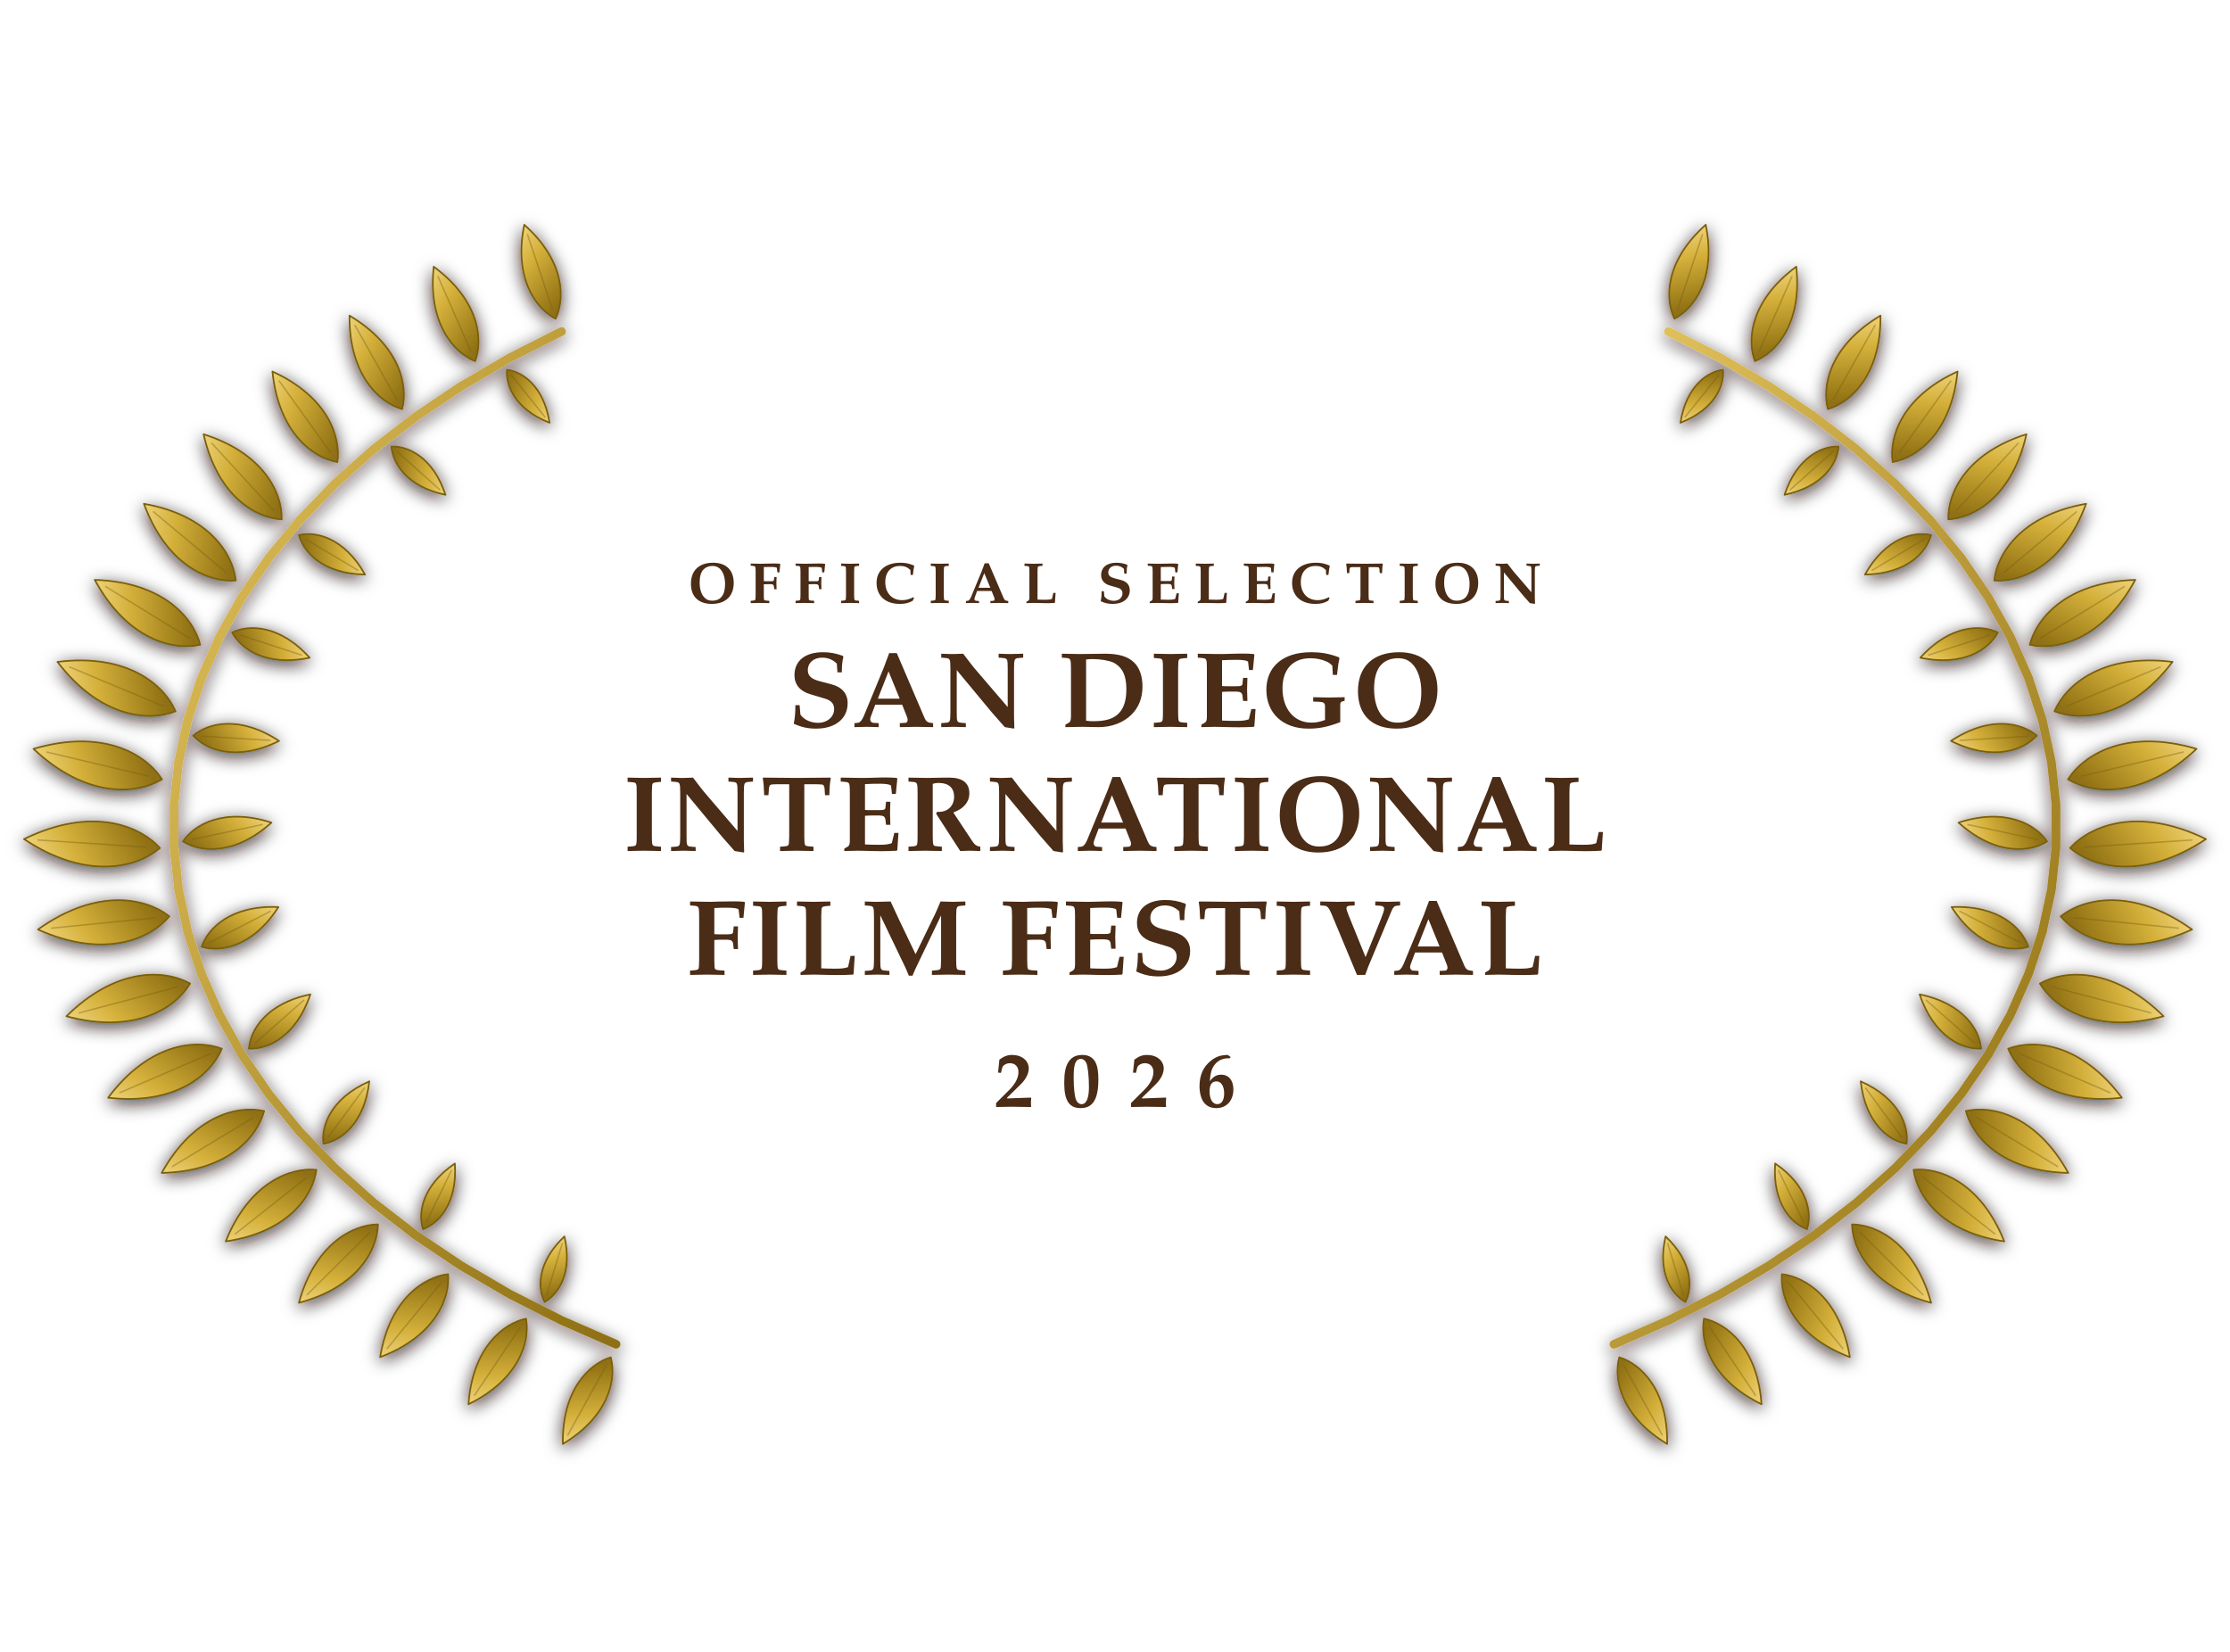
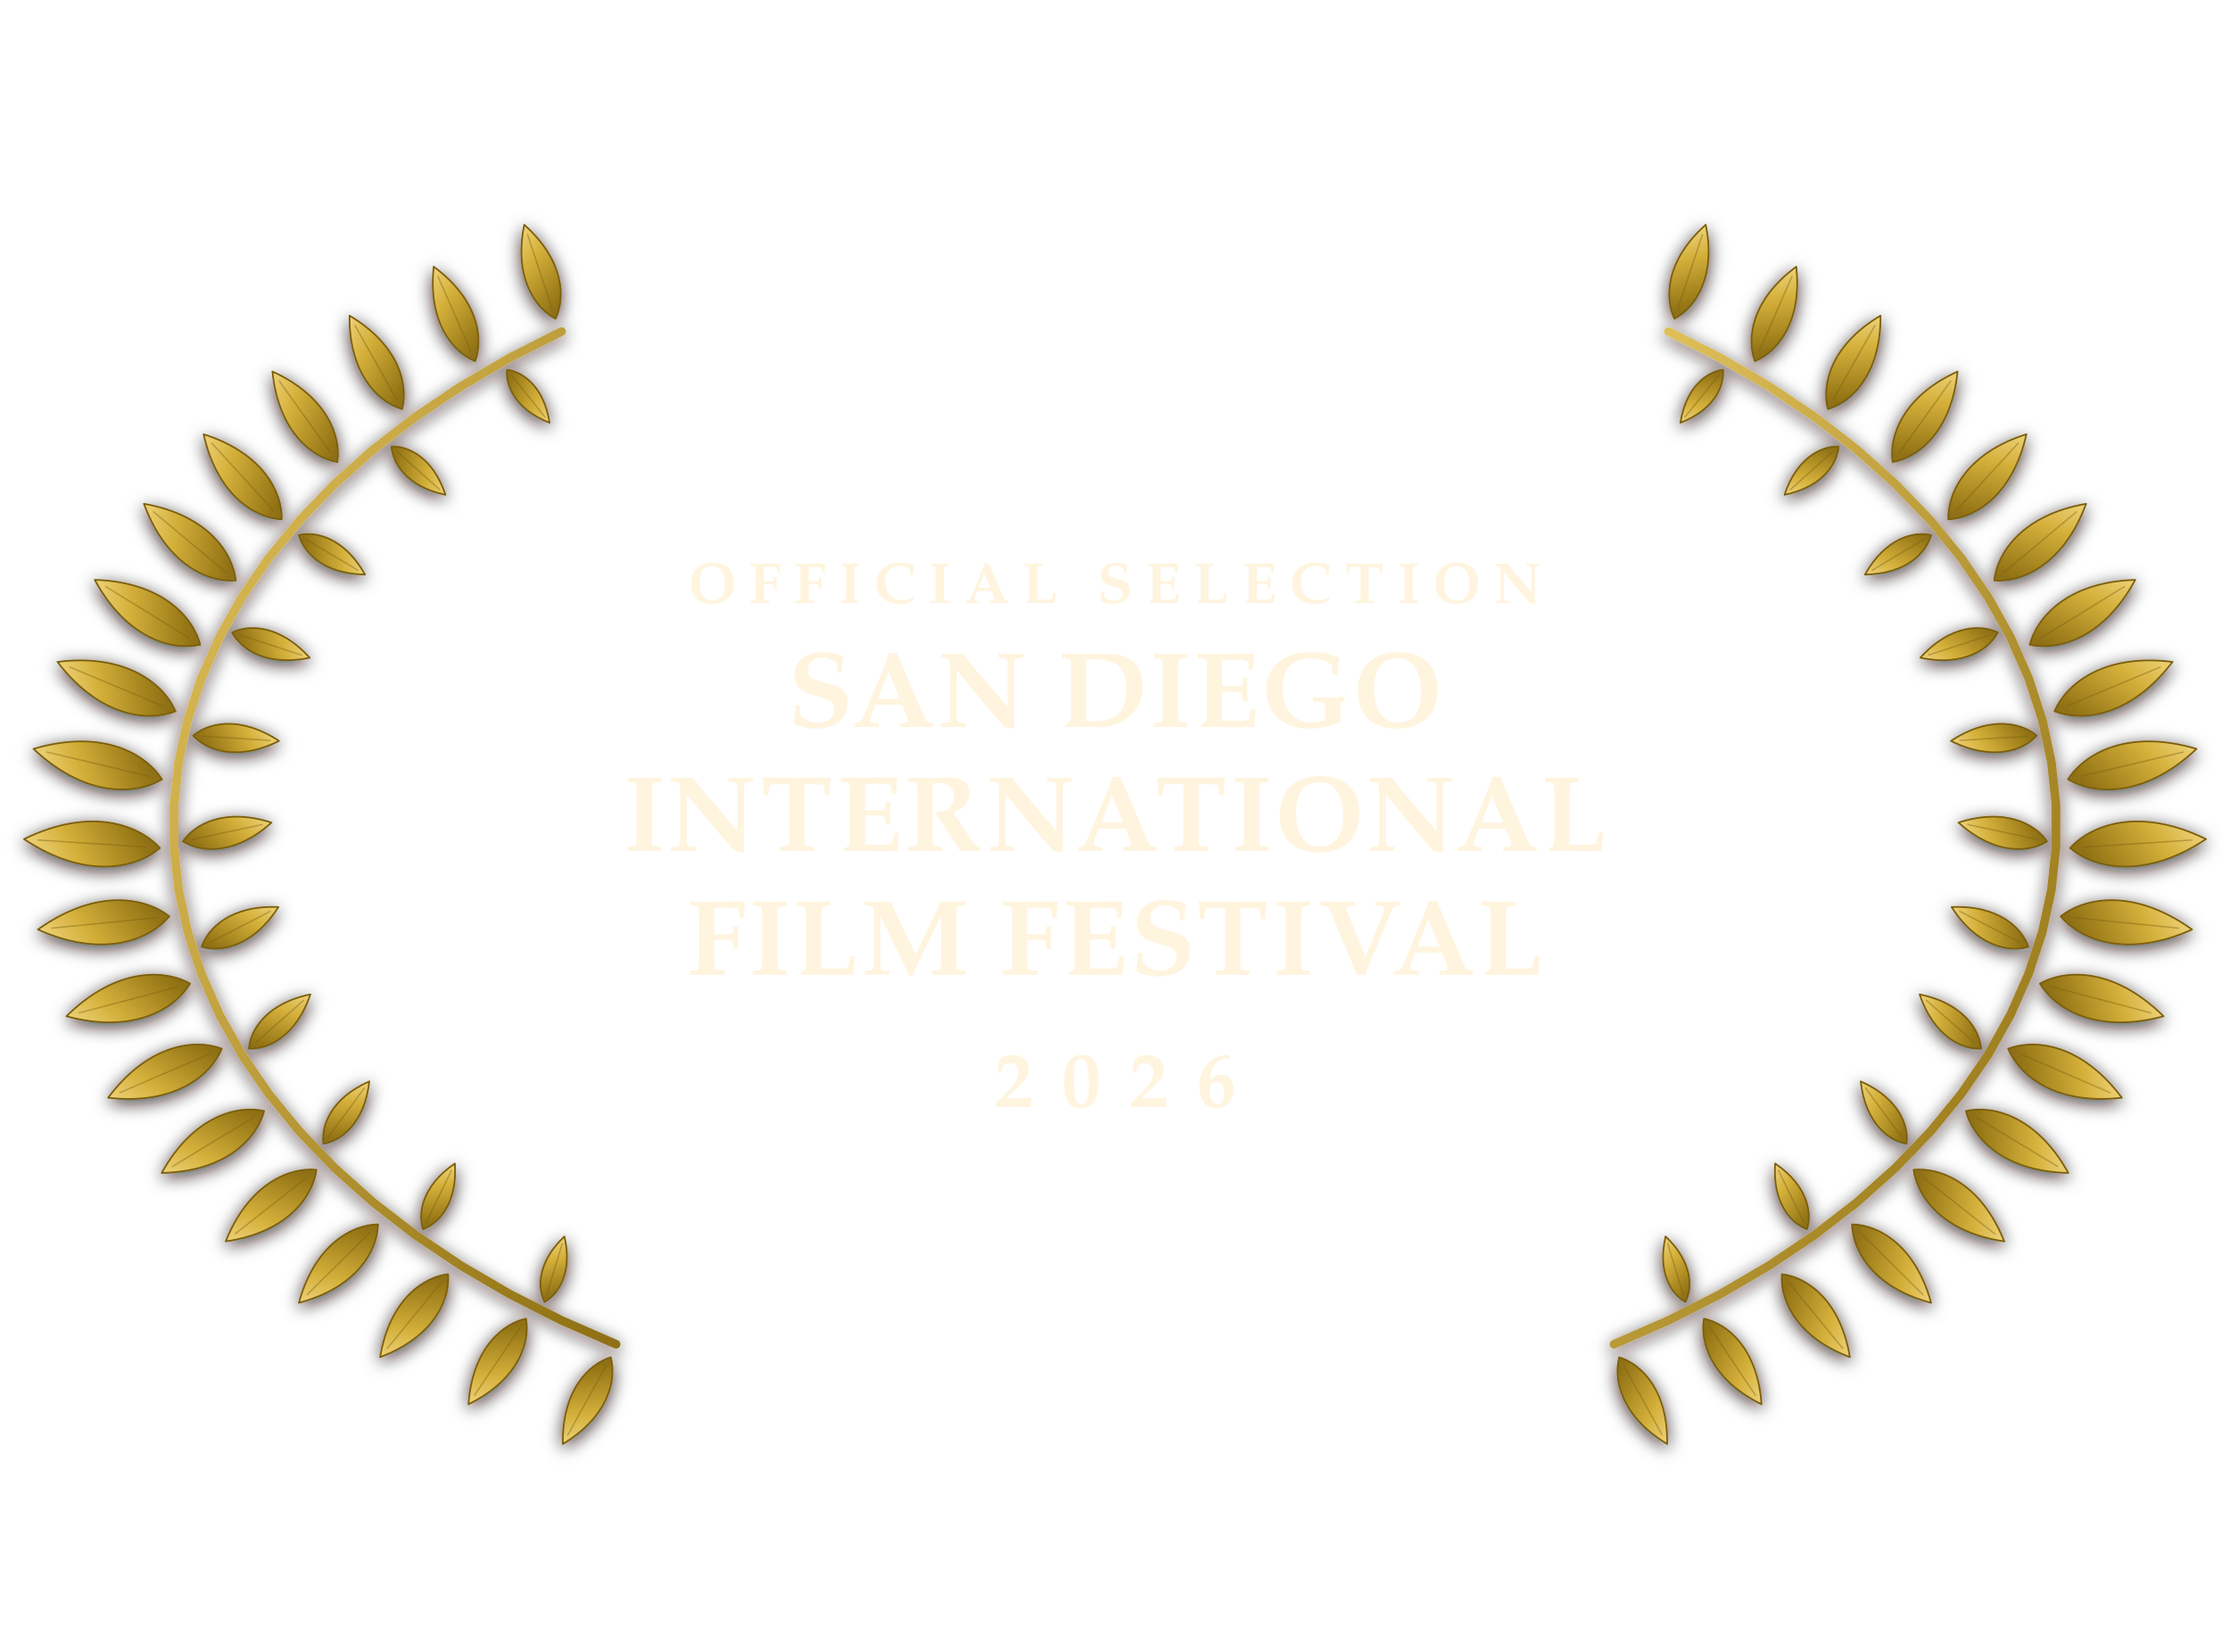
<svg xmlns="http://www.w3.org/2000/svg" class="festival-laurel-badge" viewBox="0 0 540 400" width="540" height="400" role="img" aria-label="Official Selection, San Diego International Film Festival, 2026">
  <defs>
    <linearGradient id="sdiff-gold" x1="0" y1="0" x2="0.2" y2="1">
      <stop offset="0%" stop-color="#F6DC8A" />
      <stop offset="42%" stop-color="#D4B03A" />
      <stop offset="100%" stop-color="#8E6F12" />
    </linearGradient>
    <linearGradient id="sdiff-stem" x1="0" y1="0" x2="1" y2="1">
      <stop offset="0%" stop-color="#E4C45E" />
      <stop offset="100%" stop-color="#8E6F12" />
    </linearGradient>
    <filter id="sdiff-shadow" x="-20%" y="-20%" width="140%" height="140%">
      <feDropShadow dx="0" dy="1" stdDeviation="2.1" flood-color="#140C10" flood-opacity="0.8" />
    </filter>
  </defs>
  <style>
    .fl-kicker {
      font-family: "Playfair Display SC", "Playfair Display", Palatino, "Palatino Linotype", Georgia, serif;
      font-size: 14px;
      font-weight: 600;
      letter-spacing: 0.22em;
-       fill: #4A2C17;
+       fill: #FFF4DE;
    }
    .fl-name {
      font-family: "Playfair Display", Palatino, "Palatino Linotype", Georgia, serif;
      font-size: 26px;
      font-weight: 600;
      letter-spacing: 0.02em;
-       fill: #4A2C17;
+       fill: #FFF4DE;
    }
    .fl-year {
      font-family: "Playfair Display", Palatino, "Palatino Linotype", Georgia, serif;
      font-size: 19px;
      font-weight: 600;
      letter-spacing: 0.36em;
-       fill: #4A2C17;
+       fill: #FFF4DE;
    }
  </style>
  <g filter="url(#sdiff-shadow)">
    <g>
      <path class="fl-stem" d="M149.18,325.51L135.98,319.73L123.44,313.37L111.62,306.46L100.56,299.03L90.33,291.12L80.98,282.76L72.55,274.00L65.07,264.88L58.60,255.44L53.16,245.73L48.77,235.80L45.46,225.70L43.25,215.47L42.14,205.17L42.14,194.83L43.25,184.53L45.46,174.30L48.77,164.20L53.16,154.27L58.60,144.56L65.07,135.12L72.55,126.00L80.98,117.24L90.33,108.88L100.56,100.97L111.62,93.54L123.44,86.63L135.98,80.27" fill="none" stroke="url(#sdiff-stem)" stroke-width="2.1" stroke-linecap="round" stroke-linejoin="round" />
      <g transform="translate(147.90,328.66) rotate(208.92)">
        <path d="M0,0 C3.715,-3.84 6.605,-12.48 0,-24.0 C-6.605,-12.48 -3.715,-3.84 0,0 Z" fill="url(#sdiff-gold)" stroke="#7A5E10" stroke-width="0.4" stroke-linejoin="round" />
        <path d="M0,-2.4 C0,-10.08 0,-17.28 0,-21.6" fill="none" stroke="#7A5E10" stroke-width="0.35" stroke-opacity="0.4" />
      </g>
      <g transform="translate(127.39,319.30) rotate(213.92)">
        <path d="M0,0 C3.87,-4.0 6.88,-13.0 0,-25.0 C-6.88,-13.0 -3.87,-4.0 0,0 Z" fill="url(#sdiff-gold)" stroke="#7A5E10" stroke-width="0.4" stroke-linejoin="round" />
        <path d="M0,-2.5 C0,-10.5 0,-18.0 0,-22.5" fill="none" stroke="#7A5E10" stroke-width="0.35" stroke-opacity="0.4" />
      </g>
      <g transform="translate(108.52,308.53) rotate(219.33)">
        <path d="M0,0 C4.025,-4.16 7.155,-13.52 0,-26.0 C-7.155,-13.52 -4.025,-4.16 0,0 Z" fill="url(#sdiff-gold)" stroke="#7A5E10" stroke-width="0.4" stroke-linejoin="round" />
        <path d="M0,-2.6 C0,-10.92 0,-18.72 0,-23.4" fill="none" stroke="#7A5E10" stroke-width="0.35" stroke-opacity="0.4" />
      </g>
      <g transform="translate(91.54,296.47) rotate(225.23)">
        <path d="M0,0 C4.18,-4.32 7.43,-14.04 0,-27.0 C-7.43,-14.04 -4.18,-4.32 0,0 Z" fill="url(#sdiff-gold)" stroke="#7A5E10" stroke-width="0.4" stroke-linejoin="round" />
        <path d="M0,-2.7 C0,-11.34 0,-19.44 0,-24.3" fill="none" stroke="#7A5E10" stroke-width="0.35" stroke-opacity="0.4" />
      </g>
      <g transform="translate(76.63,283.26) rotate(231.71)">
        <path d="M0,0 C4.334,-4.48 7.706,-14.56 0,-28.0 C-7.706,-14.56 -4.334,-4.48 0,0 Z" fill="url(#sdiff-gold)" stroke="#7A5E10" stroke-width="0.4" stroke-linejoin="round" />
        <path d="M0,-2.8 C0,-11.76 0,-20.16 0,-25.2" fill="none" stroke="#7A5E10" stroke-width="0.35" stroke-opacity="0.4" />
      </g>
      <g transform="translate(63.97,269.03) rotate(238.85)">
        <path d="M0,0 C4.489,-4.64 7.981,-15.08 0,-29.0 C-7.981,-15.08 -4.489,-4.64 0,0 Z" fill="url(#sdiff-gold)" stroke="#7A5E10" stroke-width="0.4" stroke-linejoin="round" />
        <path d="M0,-2.9 C0,-12.18 0,-20.88 0,-26.1" fill="none" stroke="#7A5E10" stroke-width="0.35" stroke-opacity="0.4" />
      </g>
      <g transform="translate(53.73,253.94) rotate(246.68)">
        <path d="M0,0 C4.644,-4.8 8.256,-15.6 0,-30.0 C-8.256,-15.6 -4.644,-4.8 0,0 Z" fill="url(#sdiff-gold)" stroke="#7A5E10" stroke-width="0.4" stroke-linejoin="round" />
        <path d="M0,-3.0 C0,-12.6 0,-21.6 0,-27.0" fill="none" stroke="#7A5E10" stroke-width="0.35" stroke-opacity="0.4" />
      </g>
      <g transform="translate(46.05,238.17) rotate(255.20)">
        <path d="M0,0 C4.799,-4.96 8.531,-16.12 0,-31.0 C-8.531,-16.12 -4.799,-4.96 0,0 Z" fill="url(#sdiff-gold)" stroke="#7A5E10" stroke-width="0.4" stroke-linejoin="round" />
        <path d="M0,-3.1 C0,-13.02 0,-22.32 0,-27.9" fill="none" stroke="#7A5E10" stroke-width="0.35" stroke-opacity="0.4" />
      </g>
      <g transform="translate(41.02,221.90) rotate(264.29)">
        <path d="M0,0 C4.954,-5.12 8.806,-16.64 0,-32.0 C-8.806,-16.64 -4.954,-5.12 0,0 Z" fill="url(#sdiff-gold)" stroke="#7A5E10" stroke-width="0.4" stroke-linejoin="round" />
        <path d="M0,-3.2 C0,-13.44 0,-23.04 0,-28.8" fill="none" stroke="#7A5E10" stroke-width="0.35" stroke-opacity="0.4" />
      </g>
      <g transform="translate(38.74,205.35) rotate(-86.24)">
        <path d="M0,0 C5.108,-5.28 9.082,-17.16 0,-33.0 C-9.082,-17.16 -5.108,-5.28 0,0 Z" fill="url(#sdiff-gold)" stroke="#7A5E10" stroke-width="0.4" stroke-linejoin="round" />
        <path d="M0,-3.3 C0,-13.86 0,-23.76 0,-29.7" fill="none" stroke="#7A5E10" stroke-width="0.35" stroke-opacity="0.4" />
      </g>
      <g transform="translate(39.24,188.72) rotate(-76.67)">
        <path d="M0,0 C4.954,-5.12 8.806,-16.64 0,-32.0 C-8.806,-16.64 -4.954,-5.12 0,0 Z" fill="url(#sdiff-gold)" stroke="#7A5E10" stroke-width="0.4" stroke-linejoin="round" />
        <path d="M0,-3.2 C0,-13.44 0,-23.04 0,-28.8" fill="none" stroke="#7A5E10" stroke-width="0.35" stroke-opacity="0.4" />
      </g>
      <g transform="translate(42.51,172.24) rotate(-67.30)">
        <path d="M0,0 C4.799,-4.96 8.531,-16.12 0,-31.0 C-8.531,-16.12 -4.799,-4.96 0,0 Z" fill="url(#sdiff-gold)" stroke="#7A5E10" stroke-width="0.4" stroke-linejoin="round" />
        <path d="M0,-3.1 C0,-13.02 0,-22.32 0,-27.9" fill="none" stroke="#7A5E10" stroke-width="0.35" stroke-opacity="0.4" />
      </g>
      <g transform="translate(48.49,156.13) rotate(-58.40)">
        <path d="M0,0 C4.644,-4.8 8.256,-15.6 0,-30.0 C-8.256,-15.6 -4.644,-4.8 0,0 Z" fill="url(#sdiff-gold)" stroke="#7A5E10" stroke-width="0.4" stroke-linejoin="round" />
        <path d="M0,-3.0 C0,-12.6 0,-21.6 0,-27.0" fill="none" stroke="#7A5E10" stroke-width="0.35" stroke-opacity="0.4" />
      </g>
      <g transform="translate(57.10,140.58) rotate(-50.12)">
        <path d="M0,0 C4.489,-4.64 7.981,-15.08 0,-29.0 C-7.981,-15.08 -4.489,-4.64 0,0 Z" fill="url(#sdiff-gold)" stroke="#7A5E10" stroke-width="0.4" stroke-linejoin="round" />
        <path d="M0,-2.9 C0,-12.18 0,-20.88 0,-26.1" fill="none" stroke="#7A5E10" stroke-width="0.35" stroke-opacity="0.4" />
      </g>
      <g transform="translate(68.22,125.78) rotate(-42.53)">
        <path d="M0,0 C4.334,-4.48 7.706,-14.56 0,-28.0 C-7.706,-14.56 -4.334,-4.48 0,0 Z" fill="url(#sdiff-gold)" stroke="#7A5E10" stroke-width="0.4" stroke-linejoin="round" />
        <path d="M0,-2.8 C0,-11.76 0,-20.16 0,-25.2" fill="none" stroke="#7A5E10" stroke-width="0.35" stroke-opacity="0.4" />
      </g>
      <g transform="translate(81.70,111.90) rotate(-35.64)">
        <path d="M0,0 C4.18,-4.32 7.43,-14.04 0,-27.0 C-7.43,-14.04 -4.18,-4.32 0,0 Z" fill="url(#sdiff-gold)" stroke="#7A5E10" stroke-width="0.4" stroke-linejoin="round" />
        <path d="M0,-2.7 C0,-11.34 0,-19.44 0,-24.3" fill="none" stroke="#7A5E10" stroke-width="0.35" stroke-opacity="0.4" />
      </g>
      <g transform="translate(97.38,99.08) rotate(-29.37)">
        <path d="M0,0 C4.025,-4.16 7.155,-13.52 0,-26.0 C-7.155,-13.52 -4.025,-4.16 0,0 Z" fill="url(#sdiff-gold)" stroke="#7A5E10" stroke-width="0.4" stroke-linejoin="round" />
        <path d="M0,-2.6 C0,-10.92 0,-18.72 0,-23.4" fill="none" stroke="#7A5E10" stroke-width="0.35" stroke-opacity="0.4" />
      </g>
      <g transform="translate(115.06,87.47) rotate(-23.66)">
        <path d="M0,0 C3.87,-4.0 6.88,-13.0 0,-25.0 C-6.88,-13.0 -3.87,-4.0 0,0 Z" fill="url(#sdiff-gold)" stroke="#7A5E10" stroke-width="0.4" stroke-linejoin="round" />
        <path d="M0,-2.5 C0,-10.5 0,-18.0 0,-22.5" fill="none" stroke="#7A5E10" stroke-width="0.35" stroke-opacity="0.4" />
      </g>
      <g transform="translate(134.53,77.19) rotate(-18.41)">
        <path d="M0,0 C3.715,-3.84 6.605,-12.48 0,-24.0 C-6.605,-12.48 -3.715,-3.84 0,0 Z" fill="url(#sdiff-gold)" stroke="#7A5E10" stroke-width="0.4" stroke-linejoin="round" />
        <path d="M0,-2.4 C0,-10.08 0,-17.28 0,-21.6" fill="none" stroke="#7A5E10" stroke-width="0.35" stroke-opacity="0.4" />
      </g>
      <g transform="translate(131.87,315.29) rotate(16.83)">
        <path d="M0,0 C2.57,-2.656 4.568,-8.632 0,-16.6 C-4.568,-8.632 -2.57,-2.656 0,0 Z" fill="url(#sdiff-gold)" stroke="#7A5E10" stroke-width="0.4" stroke-linejoin="round" />
        <path d="M0,-1.66 C0,-6.972 0,-11.952 0,-14.94" fill="none" stroke="#7A5E10" stroke-width="0.35" stroke-opacity="0.4" />
      </g>
      <g transform="translate(102.43,297.66) rotate(25.85)">
        <path d="M0,0 C2.739,-2.831 4.869,-9.199 0,-17.691 C-4.869,-9.199 -2.739,-2.831 0,0 Z" fill="url(#sdiff-gold)" stroke="#7A5E10" stroke-width="0.4" stroke-linejoin="round" />
        <path d="M0,-1.769 C0,-7.43 0,-12.737 0,-15.922" fill="none" stroke="#7A5E10" stroke-width="0.35" stroke-opacity="0.4" />
      </g>
      <g transform="translate(78.31,276.98) rotate(36.32)">
        <path d="M0,0 C2.907,-3.005 5.169,-9.767 0,-18.782 C-5.169,-9.767 -2.907,-3.005 0,0 Z" fill="url(#sdiff-gold)" stroke="#7A5E10" stroke-width="0.4" stroke-linejoin="round" />
        <path d="M0,-1.878 C0,-7.888 0,-13.523 0,-16.904" fill="none" stroke="#7A5E10" stroke-width="0.35" stroke-opacity="0.4" />
      </g>
      <g transform="translate(60.26,253.94) rotate(48.56)">
        <path d="M0,0 C3.076,-3.18 5.469,-10.334 0,-19.873 C-5.469,-10.334 -3.076,-3.18 0,0 Z" fill="url(#sdiff-gold)" stroke="#7A5E10" stroke-width="0.4" stroke-linejoin="round" />
        <path d="M0,-1.987 C0,-8.347 0,-14.308 0,-17.885" fill="none" stroke="#7A5E10" stroke-width="0.35" stroke-opacity="0.4" />
      </g>
      <g transform="translate(48.81,229.28) rotate(62.62)">
        <path d="M0,0 C3.245,-3.354 5.769,-10.901 0,-20.964 C-5.769,-10.901 -3.245,-3.354 0,0 Z" fill="url(#sdiff-gold)" stroke="#7A5E10" stroke-width="0.4" stroke-linejoin="round" />
        <path d="M0,-2.096 C0,-8.805 0,-15.094 0,-18.867" fill="none" stroke="#7A5E10" stroke-width="0.35" stroke-opacity="0.4" />
      </g>
      <g transform="translate(44.28,203.76) rotate(77.98)">
        <path d="M0,0 C3.397,-3.511 6.039,-11.412 0,-21.945 C-6.039,-11.412 -3.397,-3.511 0,0 Z" fill="url(#sdiff-gold)" stroke="#7A5E10" stroke-width="0.4" stroke-linejoin="round" />
        <path d="M0,-2.195 C0,-9.217 0,-15.801 0,-19.751" fill="none" stroke="#7A5E10" stroke-width="0.35" stroke-opacity="0.4" />
      </g>
      <g transform="translate(46.76,178.14) rotate(93.52)">
        <path d="M0,0 C3.228,-3.337 5.739,-10.844 0,-20.855 C-5.739,-10.844 -3.228,-3.337 0,0 Z" fill="url(#sdiff-gold)" stroke="#7A5E10" stroke-width="0.4" stroke-linejoin="round" />
        <path d="M0,-2.085 C0,-8.759 0,-15.015 0,-18.769" fill="none" stroke="#7A5E10" stroke-width="0.35" stroke-opacity="0.4" />
      </g>
      <g transform="translate(56.20,153.15) rotate(108.04)">
        <path d="M0,0 C3.059,-3.162 5.439,-10.277 0,-19.764 C-5.439,-10.277 -3.059,-3.162 0,0 Z" fill="url(#sdiff-gold)" stroke="#7A5E10" stroke-width="0.4" stroke-linejoin="round" />
        <path d="M0,-1.976 C0,-8.301 0,-14.23 0,-17.787" fill="none" stroke="#7A5E10" stroke-width="0.35" stroke-opacity="0.4" />
      </g>
      <g transform="translate(72.36,129.56) rotate(120.83)">
        <path d="M0,0 C2.891,-2.988 5.139,-9.71 0,-18.673 C-5.139,-9.71 -2.891,-2.988 0,0 Z" fill="url(#sdiff-gold)" stroke="#7A5E10" stroke-width="0.4" stroke-linejoin="round" />
        <path d="M0,-1.867 C0,-7.843 0,-13.444 0,-16.805" fill="none" stroke="#7A5E10" stroke-width="0.35" stroke-opacity="0.4" />
      </g>
      <g transform="translate(94.77,108.11) rotate(131.79)">
        <path d="M0,0 C2.722,-2.813 4.839,-9.143 0,-17.582 C-4.839,-9.143 -2.722,-2.813 0,0 Z" fill="url(#sdiff-gold)" stroke="#7A5E10" stroke-width="0.4" stroke-linejoin="round" />
        <path d="M0,-1.758 C0,-7.384 0,-12.659 0,-15.824" fill="none" stroke="#7A5E10" stroke-width="0.35" stroke-opacity="0.4" />
      </g>
      <g transform="translate(122.75,89.52) rotate(141.20)">
        <path d="M0,0 C2.553,-2.639 4.538,-8.575 0,-16.491 C-4.538,-8.575 -2.553,-2.639 0,0 Z" fill="url(#sdiff-gold)" stroke="#7A5E10" stroke-width="0.4" stroke-linejoin="round" />
        <path d="M0,-1.649 C0,-6.926 0,-11.873 0,-14.842" fill="none" stroke="#7A5E10" stroke-width="0.35" stroke-opacity="0.4" />
      </g>
    </g>
    <g>
      <path class="fl-stem" d="M390.82,325.51L404.02,319.73L416.56,313.37L428.38,306.46L439.44,299.03L449.67,291.12L459.02,282.76L467.45,274.00L474.93,264.88L481.40,255.44L486.84,245.73L491.23,235.80L494.54,225.70L496.75,215.47L497.86,205.17L497.86,194.83L496.75,184.53L494.54,174.30L491.23,164.20L486.84,154.27L481.40,144.56L474.93,135.12L467.45,126.00L459.02,117.24L449.67,108.88L439.44,100.97L428.38,93.54L416.56,86.63L404.02,80.27" fill="none" stroke="url(#sdiff-stem)" stroke-width="2.1" stroke-linecap="round" stroke-linejoin="round" />
      <g transform="translate(392.10,328.66) rotate(151.08)">
        <path d="M0,0 C3.715,-3.84 6.605,-12.48 0,-24.0 C-6.605,-12.48 -3.715,-3.84 0,0 Z" fill="url(#sdiff-gold)" stroke="#7A5E10" stroke-width="0.4" stroke-linejoin="round" />
        <path d="M0,-2.4 C0,-10.08 0,-17.28 0,-21.6" fill="none" stroke="#7A5E10" stroke-width="0.35" stroke-opacity="0.4" />
      </g>
      <g transform="translate(412.61,319.30) rotate(146.08)">
        <path d="M0,0 C3.87,-4.0 6.88,-13.0 0,-25.0 C-6.88,-13.0 -3.87,-4.0 0,0 Z" fill="url(#sdiff-gold)" stroke="#7A5E10" stroke-width="0.4" stroke-linejoin="round" />
        <path d="M0,-2.5 C0,-10.5 0,-18.0 0,-22.5" fill="none" stroke="#7A5E10" stroke-width="0.35" stroke-opacity="0.4" />
      </g>
      <g transform="translate(431.48,308.53) rotate(140.67)">
        <path d="M0,0 C4.025,-4.16 7.155,-13.52 0,-26.0 C-7.155,-13.52 -4.025,-4.16 0,0 Z" fill="url(#sdiff-gold)" stroke="#7A5E10" stroke-width="0.4" stroke-linejoin="round" />
        <path d="M0,-2.6 C0,-10.92 0,-18.72 0,-23.4" fill="none" stroke="#7A5E10" stroke-width="0.35" stroke-opacity="0.4" />
      </g>
      <g transform="translate(448.46,296.47) rotate(134.77)">
        <path d="M0,0 C4.18,-4.32 7.43,-14.04 0,-27.0 C-7.43,-14.04 -4.18,-4.32 0,0 Z" fill="url(#sdiff-gold)" stroke="#7A5E10" stroke-width="0.4" stroke-linejoin="round" />
        <path d="M0,-2.7 C0,-11.34 0,-19.44 0,-24.3" fill="none" stroke="#7A5E10" stroke-width="0.35" stroke-opacity="0.4" />
      </g>
      <g transform="translate(463.37,283.26) rotate(128.29)">
        <path d="M0,0 C4.334,-4.48 7.706,-14.56 0,-28.0 C-7.706,-14.56 -4.334,-4.48 0,0 Z" fill="url(#sdiff-gold)" stroke="#7A5E10" stroke-width="0.4" stroke-linejoin="round" />
        <path d="M0,-2.8 C0,-11.76 0,-20.16 0,-25.2" fill="none" stroke="#7A5E10" stroke-width="0.35" stroke-opacity="0.4" />
      </g>
      <g transform="translate(476.03,269.03) rotate(121.15)">
        <path d="M0,0 C4.489,-4.64 7.981,-15.08 0,-29.0 C-7.981,-15.08 -4.489,-4.64 0,0 Z" fill="url(#sdiff-gold)" stroke="#7A5E10" stroke-width="0.4" stroke-linejoin="round" />
        <path d="M0,-2.9 C0,-12.18 0,-20.88 0,-26.1" fill="none" stroke="#7A5E10" stroke-width="0.35" stroke-opacity="0.4" />
      </g>
      <g transform="translate(486.27,253.94) rotate(113.32)">
        <path d="M0,0 C4.644,-4.8 8.256,-15.6 0,-30.0 C-8.256,-15.6 -4.644,-4.8 0,0 Z" fill="url(#sdiff-gold)" stroke="#7A5E10" stroke-width="0.4" stroke-linejoin="round" />
        <path d="M0,-3.0 C0,-12.6 0,-21.6 0,-27.0" fill="none" stroke="#7A5E10" stroke-width="0.35" stroke-opacity="0.4" />
      </g>
      <g transform="translate(493.95,238.17) rotate(104.80)">
        <path d="M0,0 C4.799,-4.96 8.531,-16.12 0,-31.0 C-8.531,-16.12 -4.799,-4.96 0,0 Z" fill="url(#sdiff-gold)" stroke="#7A5E10" stroke-width="0.4" stroke-linejoin="round" />
        <path d="M0,-3.1 C0,-13.02 0,-22.32 0,-27.9" fill="none" stroke="#7A5E10" stroke-width="0.35" stroke-opacity="0.4" />
      </g>
      <g transform="translate(498.98,221.90) rotate(95.71)">
        <path d="M0,0 C4.954,-5.12 8.806,-16.64 0,-32.0 C-8.806,-16.64 -4.954,-5.12 0,0 Z" fill="url(#sdiff-gold)" stroke="#7A5E10" stroke-width="0.4" stroke-linejoin="round" />
        <path d="M0,-3.2 C0,-13.44 0,-23.04 0,-28.8" fill="none" stroke="#7A5E10" stroke-width="0.35" stroke-opacity="0.4" />
      </g>
      <g transform="translate(501.26,205.35) rotate(86.24)">
        <path d="M0,0 C5.108,-5.28 9.082,-17.16 0,-33.0 C-9.082,-17.16 -5.108,-5.28 0,0 Z" fill="url(#sdiff-gold)" stroke="#7A5E10" stroke-width="0.4" stroke-linejoin="round" />
        <path d="M0,-3.3 C0,-13.86 0,-23.76 0,-29.7" fill="none" stroke="#7A5E10" stroke-width="0.35" stroke-opacity="0.4" />
      </g>
      <g transform="translate(500.76,188.72) rotate(76.67)">
        <path d="M0,0 C4.954,-5.12 8.806,-16.64 0,-32.0 C-8.806,-16.64 -4.954,-5.12 0,0 Z" fill="url(#sdiff-gold)" stroke="#7A5E10" stroke-width="0.4" stroke-linejoin="round" />
        <path d="M0,-3.2 C0,-13.44 0,-23.04 0,-28.8" fill="none" stroke="#7A5E10" stroke-width="0.35" stroke-opacity="0.4" />
      </g>
      <g transform="translate(497.49,172.24) rotate(67.30)">
        <path d="M0,0 C4.799,-4.96 8.531,-16.12 0,-31.0 C-8.531,-16.12 -4.799,-4.96 0,0 Z" fill="url(#sdiff-gold)" stroke="#7A5E10" stroke-width="0.4" stroke-linejoin="round" />
        <path d="M0,-3.1 C0,-13.02 0,-22.32 0,-27.9" fill="none" stroke="#7A5E10" stroke-width="0.35" stroke-opacity="0.4" />
      </g>
      <g transform="translate(491.51,156.13) rotate(58.40)">
        <path d="M0,0 C4.644,-4.8 8.256,-15.6 0,-30.0 C-8.256,-15.6 -4.644,-4.8 0,0 Z" fill="url(#sdiff-gold)" stroke="#7A5E10" stroke-width="0.4" stroke-linejoin="round" />
        <path d="M0,-3.0 C0,-12.6 0,-21.6 0,-27.0" fill="none" stroke="#7A5E10" stroke-width="0.35" stroke-opacity="0.4" />
      </g>
      <g transform="translate(482.90,140.58) rotate(50.12)">
        <path d="M0,0 C4.489,-4.64 7.981,-15.08 0,-29.0 C-7.981,-15.08 -4.489,-4.64 0,0 Z" fill="url(#sdiff-gold)" stroke="#7A5E10" stroke-width="0.4" stroke-linejoin="round" />
        <path d="M0,-2.9 C0,-12.18 0,-20.88 0,-26.1" fill="none" stroke="#7A5E10" stroke-width="0.35" stroke-opacity="0.4" />
      </g>
      <g transform="translate(471.78,125.78) rotate(42.53)">
        <path d="M0,0 C4.334,-4.48 7.706,-14.56 0,-28.0 C-7.706,-14.56 -4.334,-4.48 0,0 Z" fill="url(#sdiff-gold)" stroke="#7A5E10" stroke-width="0.4" stroke-linejoin="round" />
        <path d="M0,-2.8 C0,-11.76 0,-20.16 0,-25.2" fill="none" stroke="#7A5E10" stroke-width="0.35" stroke-opacity="0.4" />
      </g>
      <g transform="translate(458.30,111.90) rotate(35.64)">
        <path d="M0,0 C4.18,-4.32 7.43,-14.04 0,-27.0 C-7.43,-14.04 -4.18,-4.32 0,0 Z" fill="url(#sdiff-gold)" stroke="#7A5E10" stroke-width="0.4" stroke-linejoin="round" />
        <path d="M0,-2.7 C0,-11.34 0,-19.44 0,-24.3" fill="none" stroke="#7A5E10" stroke-width="0.35" stroke-opacity="0.4" />
      </g>
      <g transform="translate(442.62,99.08) rotate(29.37)">
        <path d="M0,0 C4.025,-4.16 7.155,-13.52 0,-26.0 C-7.155,-13.52 -4.025,-4.16 0,0 Z" fill="url(#sdiff-gold)" stroke="#7A5E10" stroke-width="0.4" stroke-linejoin="round" />
        <path d="M0,-2.6 C0,-10.92 0,-18.72 0,-23.4" fill="none" stroke="#7A5E10" stroke-width="0.35" stroke-opacity="0.4" />
      </g>
      <g transform="translate(424.94,87.47) rotate(23.66)">
        <path d="M0,0 C3.87,-4.0 6.88,-13.0 0,-25.0 C-6.88,-13.0 -3.87,-4.0 0,0 Z" fill="url(#sdiff-gold)" stroke="#7A5E10" stroke-width="0.4" stroke-linejoin="round" />
        <path d="M0,-2.5 C0,-10.5 0,-18.0 0,-22.5" fill="none" stroke="#7A5E10" stroke-width="0.35" stroke-opacity="0.4" />
      </g>
      <g transform="translate(405.47,77.19) rotate(18.41)">
        <path d="M0,0 C3.715,-3.84 6.605,-12.48 0,-24.0 C-6.605,-12.48 -3.715,-3.84 0,0 Z" fill="url(#sdiff-gold)" stroke="#7A5E10" stroke-width="0.4" stroke-linejoin="round" />
        <path d="M0,-2.4 C0,-10.08 0,-17.28 0,-21.6" fill="none" stroke="#7A5E10" stroke-width="0.35" stroke-opacity="0.4" />
      </g>
      <g transform="translate(408.13,315.29) rotate(-16.83)">
        <path d="M0,0 C2.57,-2.656 4.568,-8.632 0,-16.6 C-4.568,-8.632 -2.57,-2.656 0,0 Z" fill="url(#sdiff-gold)" stroke="#7A5E10" stroke-width="0.4" stroke-linejoin="round" />
        <path d="M0,-1.66 C0,-6.972 0,-11.952 0,-14.94" fill="none" stroke="#7A5E10" stroke-width="0.35" stroke-opacity="0.4" />
      </g>
      <g transform="translate(437.57,297.66) rotate(-25.85)">
        <path d="M0,0 C2.739,-2.831 4.869,-9.199 0,-17.691 C-4.869,-9.199 -2.739,-2.831 0,0 Z" fill="url(#sdiff-gold)" stroke="#7A5E10" stroke-width="0.4" stroke-linejoin="round" />
        <path d="M0,-1.769 C0,-7.43 0,-12.737 0,-15.922" fill="none" stroke="#7A5E10" stroke-width="0.35" stroke-opacity="0.4" />
      </g>
      <g transform="translate(461.69,276.98) rotate(-36.32)">
        <path d="M0,0 C2.907,-3.005 5.169,-9.767 0,-18.782 C-5.169,-9.767 -2.907,-3.005 0,0 Z" fill="url(#sdiff-gold)" stroke="#7A5E10" stroke-width="0.4" stroke-linejoin="round" />
        <path d="M0,-1.878 C0,-7.888 0,-13.523 0,-16.904" fill="none" stroke="#7A5E10" stroke-width="0.35" stroke-opacity="0.4" />
      </g>
      <g transform="translate(479.74,253.94) rotate(-48.56)">
        <path d="M0,0 C3.076,-3.18 5.469,-10.334 0,-19.873 C-5.469,-10.334 -3.076,-3.18 0,0 Z" fill="url(#sdiff-gold)" stroke="#7A5E10" stroke-width="0.4" stroke-linejoin="round" />
        <path d="M0,-1.987 C0,-8.347 0,-14.308 0,-17.885" fill="none" stroke="#7A5E10" stroke-width="0.35" stroke-opacity="0.4" />
      </g>
      <g transform="translate(491.19,229.28) rotate(-62.62)">
        <path d="M0,0 C3.245,-3.354 5.769,-10.901 0,-20.964 C-5.769,-10.901 -3.245,-3.354 0,0 Z" fill="url(#sdiff-gold)" stroke="#7A5E10" stroke-width="0.4" stroke-linejoin="round" />
        <path d="M0,-2.096 C0,-8.805 0,-15.094 0,-18.867" fill="none" stroke="#7A5E10" stroke-width="0.35" stroke-opacity="0.4" />
      </g>
      <g transform="translate(495.72,203.76) rotate(-77.98)">
        <path d="M0,0 C3.397,-3.511 6.039,-11.412 0,-21.945 C-6.039,-11.412 -3.397,-3.511 0,0 Z" fill="url(#sdiff-gold)" stroke="#7A5E10" stroke-width="0.4" stroke-linejoin="round" />
        <path d="M0,-2.195 C0,-9.217 0,-15.801 0,-19.751" fill="none" stroke="#7A5E10" stroke-width="0.35" stroke-opacity="0.4" />
      </g>
      <g transform="translate(493.24,178.14) rotate(266.48)">
        <path d="M0,0 C3.228,-3.337 5.739,-10.844 0,-20.855 C-5.739,-10.844 -3.228,-3.337 0,0 Z" fill="url(#sdiff-gold)" stroke="#7A5E10" stroke-width="0.4" stroke-linejoin="round" />
        <path d="M0,-2.085 C0,-8.759 0,-15.015 0,-18.769" fill="none" stroke="#7A5E10" stroke-width="0.35" stroke-opacity="0.4" />
      </g>
      <g transform="translate(483.80,153.15) rotate(251.96)">
        <path d="M0,0 C3.059,-3.162 5.439,-10.277 0,-19.764 C-5.439,-10.277 -3.059,-3.162 0,0 Z" fill="url(#sdiff-gold)" stroke="#7A5E10" stroke-width="0.4" stroke-linejoin="round" />
        <path d="M0,-1.976 C0,-8.301 0,-14.23 0,-17.787" fill="none" stroke="#7A5E10" stroke-width="0.35" stroke-opacity="0.4" />
      </g>
      <g transform="translate(467.64,129.56) rotate(239.17)">
        <path d="M0,0 C2.891,-2.988 5.139,-9.71 0,-18.673 C-5.139,-9.71 -2.891,-2.988 0,0 Z" fill="url(#sdiff-gold)" stroke="#7A5E10" stroke-width="0.4" stroke-linejoin="round" />
        <path d="M0,-1.867 C0,-7.843 0,-13.444 0,-16.805" fill="none" stroke="#7A5E10" stroke-width="0.35" stroke-opacity="0.4" />
      </g>
      <g transform="translate(445.23,108.11) rotate(228.21)">
        <path d="M0,0 C2.722,-2.813 4.839,-9.143 0,-17.582 C-4.839,-9.143 -2.722,-2.813 0,0 Z" fill="url(#sdiff-gold)" stroke="#7A5E10" stroke-width="0.4" stroke-linejoin="round" />
        <path d="M0,-1.758 C0,-7.384 0,-12.659 0,-15.824" fill="none" stroke="#7A5E10" stroke-width="0.35" stroke-opacity="0.4" />
      </g>
      <g transform="translate(417.25,89.52) rotate(218.80)">
        <path d="M0,0 C2.553,-2.639 4.538,-8.575 0,-16.491 C-4.538,-8.575 -2.553,-2.639 0,0 Z" fill="url(#sdiff-gold)" stroke="#7A5E10" stroke-width="0.4" stroke-linejoin="round" />
        <path d="M0,-1.649 C0,-6.926 0,-11.873 0,-14.842" fill="none" stroke="#7A5E10" stroke-width="0.35" stroke-opacity="0.4" />
      </g>
    </g>
  </g>
  <text x="270" y="146" text-anchor="middle" class="fl-kicker">OFFICIAL SELECTION</text>
  <text x="270" y="176" text-anchor="middle" class="fl-name">SAN DIEGO</text>
  <text x="270" y="206" text-anchor="middle" class="fl-name">INTERNATIONAL</text>
  <text x="270" y="236" text-anchor="middle" class="fl-name">FILM FESTIVAL</text>
  <text x="270" y="268" text-anchor="middle" class="fl-year">2026</text>
</svg>
